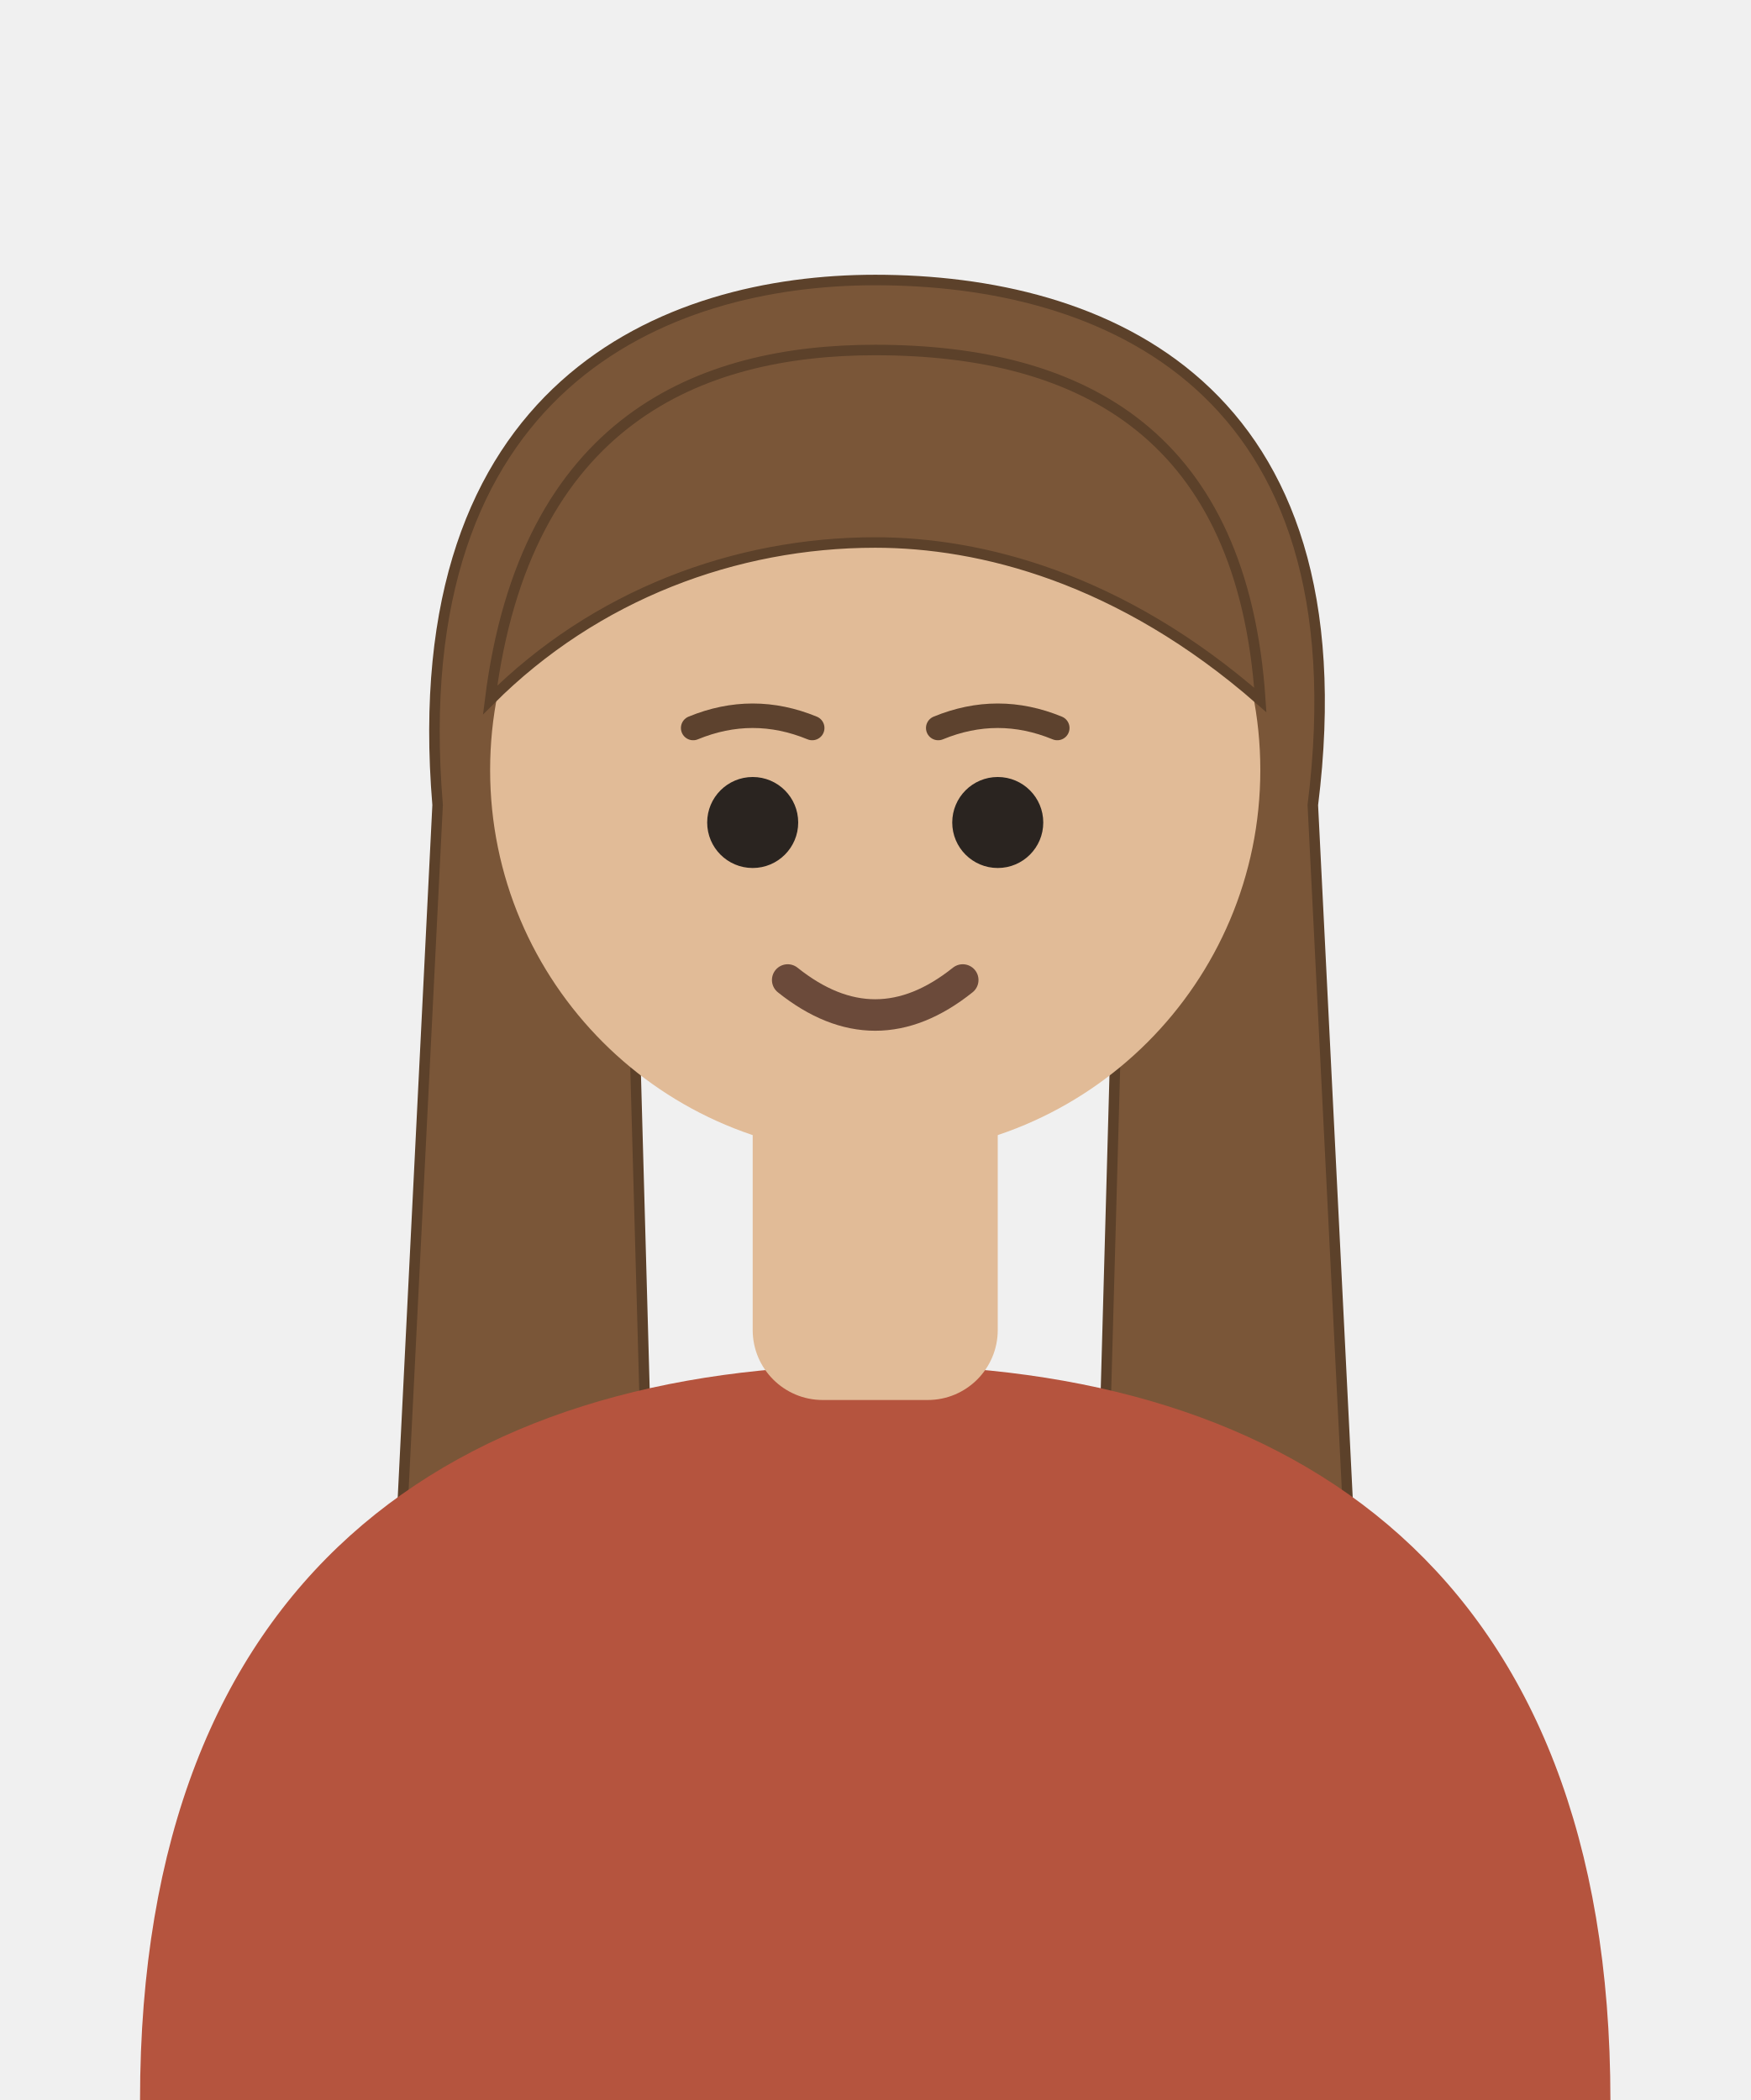
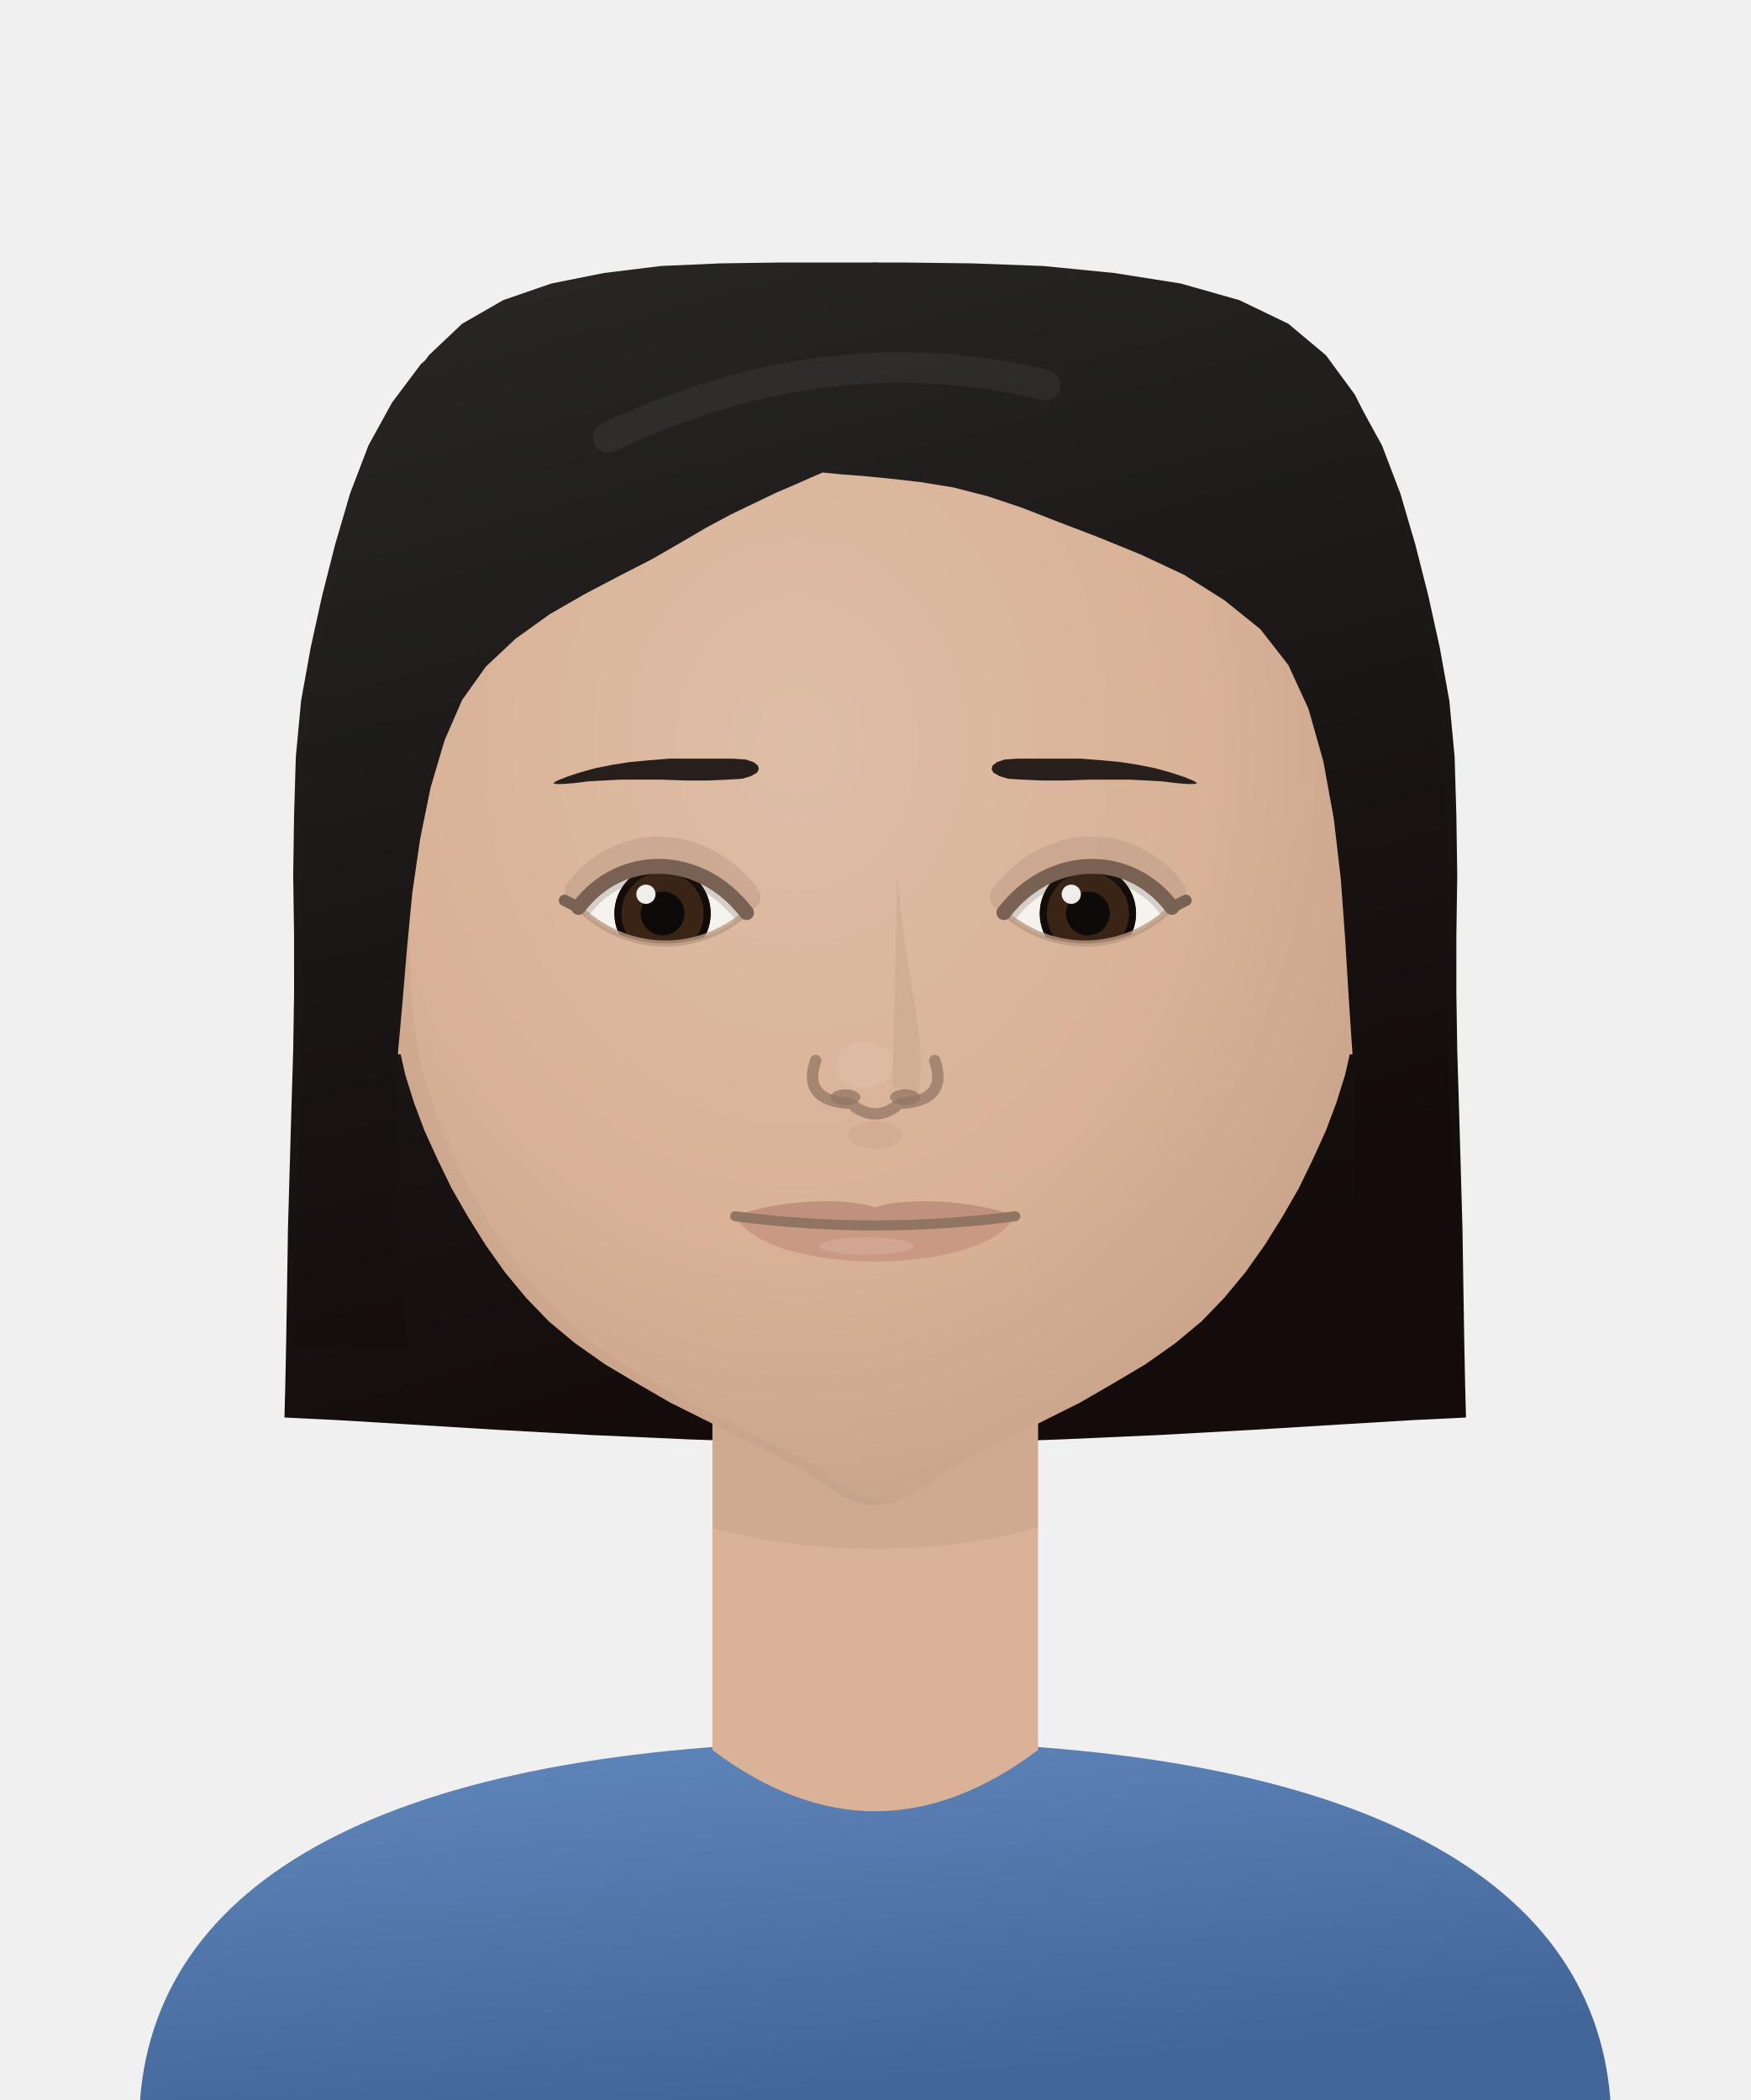
- <svg xmlns="http://www.w3.org/2000/svg" width="400" height="480" viewBox="0 0 100 120" overflow="visible">
-   <g class="p-root">
-     <g stroke="#5C412A" stroke-width="0.6">
-       <path d="M25 46 C23 22 38 16 50 16 C63 16 78 22 75 46 L77 86 L63 86 L64 50 L36 50 L37 86 L23 86 Z" fill="#7A5638" />
+ <svg xmlns="http://www.w3.org/2000/svg" width="400" height="480" viewBox="0 0 200 240" role="img" aria-label="person">
+   <defs>
+     <radialGradient id="avs41g" cx="0.42" cy="0.36" r="0.75">
+       <stop offset="0" stop-color="#debda6" />
+       <stop offset="0.55" stop-color="#d9b297" />
+       <stop offset="1" stop-color="#c39f87" />
+     </radialGradient>
+     <linearGradient id="avs41h" x1="0" y1="0" x2="0.3" y2="1">
+       <stop offset="0" stop-color="#2a2827" />
+       <stop offset="0.5" stop-color="#1c1918" />
+       <stop offset="1" stop-color="#130c0b" />
+     </linearGradient>
+     <linearGradient id="avs41s" x1="0" y1="0" x2="0.4" y2="1">
+       <stop offset="0" stop-color="#6188bd" />
+       <stop offset="1" stop-color="#436699" />
+     </linearGradient>
+     <linearGradient id="avs41c" x1="0" y1="0" x2="0.5" y2="1">
+       <stop offset="0" stop-color="#47617c" />
+       <stop offset="1" stop-color="#2a3d52" />
+     </linearGradient>
+   </defs>
+   <g class="p-bounce" transform="translate(0 0.0)">
+     <g class="p-back" transform="translate(0 0.0) rotate(0.0 100 165)">
+       <path d="M100.0 30.0L104.6 30.5L111.1 30.9L118.7 31.4L126.9 32.2L135.0 33.4L142.1 35.3L147.7 38.0L151.9 41.6L155.2 46.0L157.9 50.9L160.0 56.4L161.7 62.2L163.2 68.1L164.5 74.0L165.6 80.1L166.2 86.5L166.4 93.2L166.5 100.0L166.4 106.9L166.4 113.6L166.5 120.0L166.7 126.6L166.9 133.5L167.1 140.5L167.2 147.1L167.3 153.2L167.4 158.2L167.5 162.0L167.5 162.0L161.4 162.3L153.1 162.8L143.3 163.4L132.5 164.0L121.3 164.5L110.2 164.9L100.0 165.0L89.8 164.9L78.7 164.5L67.5 164.0L56.7 163.4L46.9 162.8L38.6 162.3L32.5 162.0L32.5 162.0L32.6 158.2L32.7 153.2L32.8 147.1L32.9 140.5L33.1 133.5L33.3 126.6L33.5 120.0L33.6 113.6L33.6 106.9L33.5 100.0L33.6 93.2L33.8 86.5L34.4 80.1L35.5 74.0L36.8 68.1L38.3 62.2L40.0 56.4L42.1 50.9L44.8 46.0L48.1 41.6L52.3 38.0L57.9 35.3L65.0 33.4L73.1 32.2L81.3 31.4L88.9 30.9L95.4 30.5L100.0 30.0Z" fill="url(#avs41h)" />
    </g>
-     <path d="M8 120 C8 90 26 78 50 78 C74 78 92 90 92 120 Z" fill="#B5543E" />
-     <rect x="43" y="60" width="14" height="20" rx="4" fill="#E1BB97" />
-     <g class="p-head">
-       <circle cx="50" cy="44" r="22" fill="#E1BB97" />
-       <g stroke="#5C412A" stroke-width="0.6">
-         <path d="M28 40 C30 24 40 20 50 20 C62 20 71 25 72 40 C64 33 56 31 50 31 C42 31 34 34 28 40 Z" fill="#7A5638" />
+     <path d="M16 240 C18 214 46 199 100 199 C154 199 182 214 184 240Z" fill="url(#avs41s)" />
+     <clipPath id="avs41n">
+       <path d="M81.4 150 L81.4 200 Q100 214 118.6 200 L118.6 150Z" />
+     </clipPath>
+     <path d="M81.4 150 L81.4 200 Q100 214 118.6 200 L118.6 150Z" fill="#d9b297" />
+     <g clip-path="url(#avs41n)">
+       <ellipse cx="100" cy="166" rx="29.8" ry="11" fill="#c39f87" opacity="0.45" />
+     </g>
+     <g class="p-head" transform="translate(0 0.0) rotate(0.0 100 165)">
+       <ellipse cx="45.5" cy="110" rx="6.5" ry="10.5" fill="#d9b297" />
+       <path d="M43.0 104 q-2.6 6 0 12" fill="none" stroke="#ba9881" stroke-width="1" />
+       <ellipse cx="154.5" cy="110" rx="6.5" ry="10.5" fill="#d9b297" />
+       <path d="M157.0 104 q2.6 6 0 12" fill="none" stroke="#ba9881" stroke-width="1" />
+       <clipPath id="avs41hd">
+         <path d="M100.0 36.0L105.3 36.1L110.9 36.5L116.6 37.0L122.3 37.9L127.7 39.0L132.8 40.4L137.3 42.0L141.1 44.0L144.1 46.4L146.5 49.1L148.4 52.3L149.9 55.6L151.1 59.2L152.1 62.8L153.0 66.4L153.8 70.0L154.6 73.6L155.1 77.3L155.5 81.1L155.6 85.0L155.7 88.9L155.7 92.7L155.6 96.4L155.5 100.0L155.5 103.4L155.4 106.8L155.3 110.1L155.2 113.3L154.9 116.5L154.4 119.7L153.7 122.8L152.7 126.0L151.5 129.2L150.0 132.5L148.4 135.8L146.5 139.1L144.5 142.3L142.3 145.4L139.9 148.3L137.3 151.0L134.3 153.5L130.9 155.9L127.2 158.1L123.4 160.3L119.6 162.2L116.0 164.0L112.8 165.6L110.1 167.0L108.0 168.2L106.4 169.3L105.1 170.1L104.0 170.8L103.0 171.3L102.1 171.7L101.1 171.9L100.0 172.0L98.9 171.9L97.9 171.7L97.0 171.3L96.0 170.8L94.9 170.1L93.6 169.3L92.0 168.2L89.9 167.0L87.2 165.6L84.0 164.0L80.4 162.2L76.6 160.3L72.8 158.1L69.1 155.9L65.7 153.5L62.7 151.0L60.1 148.3L57.7 145.4L55.5 142.3L53.5 139.1L51.6 135.8L50.0 132.5L48.5 129.2L47.3 126.0L46.3 122.8L45.6 119.7L45.1 116.5L44.8 113.3L44.7 110.1L44.6 106.8L44.5 103.4L44.5 100.0L44.4 96.4L44.3 92.7L44.3 88.9L44.4 85.0L44.5 81.1L44.9 77.3L45.4 73.6L46.2 70.0L47.0 66.4L47.9 62.8L48.9 59.2L50.1 55.6L51.6 52.3L53.5 49.1L55.9 46.4L58.9 44.0L62.7 42.0L67.2 40.4L72.3 39.0L77.7 37.9L83.4 37.0L89.1 36.5L94.7 36.1Z" />
+       </clipPath>
+       <path d="M100.0 36.0L105.3 36.1L110.9 36.5L116.6 37.0L122.3 37.9L127.7 39.0L132.8 40.4L137.3 42.0L141.1 44.0L144.1 46.4L146.5 49.1L148.4 52.3L149.9 55.6L151.1 59.2L152.1 62.8L153.0 66.4L153.8 70.0L154.6 73.6L155.1 77.3L155.5 81.1L155.6 85.0L155.7 88.9L155.7 92.7L155.6 96.4L155.5 100.0L155.5 103.4L155.4 106.8L155.3 110.1L155.2 113.3L154.9 116.5L154.4 119.7L153.7 122.8L152.7 126.0L151.5 129.2L150.0 132.5L148.4 135.8L146.5 139.1L144.5 142.3L142.3 145.4L139.9 148.3L137.3 151.0L134.3 153.5L130.9 155.9L127.2 158.1L123.4 160.3L119.6 162.2L116.0 164.0L112.8 165.6L110.1 167.0L108.0 168.2L106.4 169.3L105.1 170.1L104.0 170.8L103.0 171.3L102.1 171.7L101.1 171.9L100.0 172.0L98.9 171.9L97.9 171.7L97.0 171.3L96.0 170.8L94.9 170.1L93.6 169.3L92.0 168.2L89.9 167.0L87.2 165.6L84.0 164.0L80.4 162.2L76.6 160.3L72.8 158.1L69.1 155.9L65.7 153.5L62.7 151.0L60.1 148.3L57.7 145.4L55.5 142.3L53.5 139.1L51.6 135.8L50.0 132.5L48.5 129.2L47.3 126.0L46.3 122.8L45.6 119.7L45.1 116.5L44.8 113.3L44.7 110.1L44.6 106.8L44.5 103.4L44.5 100.0L44.4 96.4L44.3 92.7L44.3 88.9L44.4 85.0L44.5 81.1L44.9 77.3L45.4 73.6L46.2 70.0L47.0 66.4L47.9 62.8L48.9 59.2L50.1 55.6L51.6 52.3L53.5 49.1L55.9 46.4L58.9 44.0L62.7 42.0L67.2 40.4L72.3 39.0L77.7 37.9L83.4 37.0L89.1 36.5L94.7 36.1Z" fill="url(#avs41g)" />
+       <g clip-path="url(#avs41hd)">
+         <path d="M100.0 36.0L105.3 36.1L110.9 36.5L116.6 37.0L122.3 37.9L127.7 39.0L132.8 40.4L137.3 42.0L141.1 44.0L144.1 46.4L146.5 49.1L148.4 52.3L149.9 55.6L151.1 59.2L152.1 62.8L153.0 66.4L153.8 70.0L154.6 73.6L155.1 77.3L155.5 81.1L155.6 85.0L155.7 88.9L155.7 92.7L155.6 96.4L155.5 100.0L155.5 103.4L155.4 106.8L155.3 110.1L155.2 113.3L154.9 116.5L154.4 119.7L153.7 122.8L152.7 126.0L151.5 129.2L150.0 132.5L148.4 135.8L146.5 139.1L144.5 142.3L142.3 145.4L139.9 148.3L137.3 151.0L134.3 153.5L130.9 155.9L127.2 158.1L123.4 160.3L119.6 162.2L116.0 164.0L112.8 165.6L110.1 167.0L108.0 168.2L106.4 169.3L105.1 170.1L104.0 170.8L103.0 171.3L102.1 171.7L101.1 171.9L100.0 172.0L98.9 171.9L97.9 171.7L97.0 171.3L96.0 170.8L94.9 170.1L93.6 169.3L92.0 168.2L89.9 167.0L87.2 165.6L84.0 164.0L80.4 162.2L76.6 160.3L72.8 158.1L69.1 155.9L65.7 153.5L62.7 151.0L60.1 148.3L57.7 145.4L55.5 142.3L53.5 139.1L51.6 135.8L50.0 132.5L48.5 129.2L47.3 126.0L46.3 122.8L45.6 119.7L45.1 116.5L44.8 113.3L44.7 110.1L44.6 106.8L44.5 103.4L44.5 100.0L44.4 96.4L44.3 92.7L44.3 88.9L44.4 85.0L44.5 81.1L44.9 77.3L45.4 73.6L46.2 70.0L47.0 66.4L47.9 62.8L48.9 59.2L50.1 55.6L51.6 52.3L53.5 49.1L55.9 46.4L58.9 44.0L62.7 42.0L67.2 40.4L72.3 39.0L77.7 37.9L83.4 37.0L89.1 36.5L94.7 36.1Z" fill="none" stroke="#c39f87" stroke-width="2" opacity="0.35" transform="translate(1.2 0.6)" />
      </g>
-       <g class="p-face">
-         <g class="p-brows" transform="translate(0 0)">
-           <path d="M39.6 41.6 Q43 40.2 46.4 41.6 M53.6 41.6 Q57 40.2 60.4 41.6" fill="none" stroke="#5D422E" stroke-width="1.4" stroke-linecap="round" />
+       <path d="M102.5 100 C104.0 115.2 106.1 119.2 104.8 125.2 L102.0 124.2Z" fill="#c39f87" opacity="0.4" />
+       <ellipse cx="98.8" cy="121.7" rx="3.2" ry="2.6" fill="#debda6" opacity="0.7" />
+       <ellipse cx="100.0" cy="129.7" rx="3.1" ry="1.6" fill="#c39f87" opacity="0.35" />
+       <path d="M93.2 121.2Q91.6 125.8 97.1 126.1M106.8 121.2Q108.4 125.8 102.9 126.1M97.7 126.5Q100.0 128.1 102.3 126.5" fill="none" stroke="#a58672" stroke-width="1.3" stroke-linecap="round" />
+       <ellipse cx="96.6" cy="125.4" rx="1.7" ry="0.9" fill="#907563" opacity="0.75" />
+       <ellipse cx="103.4" cy="125.4" rx="1.7" ry="0.9" fill="#907563" opacity="0.75" />
+       <g class="p-dyn">
+         <path d="M85.3 104.3C80.0 97.4 70.9 97.3 66.1 103.7" transform="translate(0 -1.8)" fill="none" stroke="#c09d86" stroke-width="3.2" opacity="0.55" stroke-linecap="round" />
+         <clipPath id="avd42el">
+           <path d="M85.3 104.3C80.0 97.4 70.9 97.3 66.1 103.7C71.4 108.9 79.5 109.3 85.3 104.3Z" />
+         </clipPath>
+         <path d="M85.3 104.3C80.0 97.4 70.9 97.3 66.1 103.7C71.4 108.9 79.5 109.3 85.3 104.3Z" fill="#F6F3EE" />
+         <g clip-path="url(#avd42el)">
+           <circle cx="75.7" cy="104.4" r="5.5" fill="#3A2416" />
+           <circle cx="75.7" cy="104.4" r="5.1" fill="none" stroke="#120B09" stroke-width="0.8" />
+           <circle cx="75.7" cy="104.4" r="2.5" fill="#0E0A09" />
+           <path d="M85.3 104.3C80.0 97.4 70.9 97.3 66.1 103.7" fill="none" stroke="#3A2A24" stroke-width="3" opacity="0.18" />
+           <circle cx="73.8" cy="102.2" r="1.1" fill="#FFFFFF" opacity="0.92" />
        </g>
-         <circle class="p-eye-l" cx="43" cy="47" r="2.6" fill="#2A2420" />
-         <circle class="p-eye-r" cx="57" cy="47" r="2.6" fill="#2A2420" />
-         <path class="p-mouth" d="M45 56 Q50 60 55 56" fill="none" stroke="#6B4A3A" stroke-width="1.8" stroke-linecap="round" stroke-linejoin="round" />
+         <path d="M66.1 103.7C71.4 108.9 79.5 109.3 85.3 104.3" fill="none" stroke="#ba9881" stroke-width="0.7" opacity="0.8" />
+         <path d="M85.3 104.3C80.0 97.4 70.9 97.3 66.1 103.7" fill="none" stroke="#796153" stroke-width="1.7" stroke-linecap="round" />
+         <path d="M66.1 103.7l-1.6 -0.8" stroke="#796153" stroke-width="1.3" stroke-linecap="round" />
+         <path d="M114.7 104.3C120.0 97.4 129.1 97.3 133.9 103.7" transform="translate(0 -1.8)" fill="none" stroke="#c09d86" stroke-width="3.2" opacity="0.55" stroke-linecap="round" />
+         <clipPath id="avd42er">
+           <path d="M114.7 104.3C120.0 97.4 129.1 97.3 133.9 103.7C128.6 108.9 120.5 109.3 114.7 104.3Z" />
+         </clipPath>
+         <path d="M114.7 104.3C120.0 97.4 129.1 97.3 133.9 103.7C128.6 108.9 120.5 109.3 114.7 104.3Z" fill="#F6F3EE" />
+         <g clip-path="url(#avd42er)">
+           <circle cx="124.3" cy="104.4" r="5.5" fill="#3A2416" />
+           <circle cx="124.3" cy="104.4" r="5.1" fill="none" stroke="#120B09" stroke-width="0.8" />
+           <circle cx="124.3" cy="104.4" r="2.5" fill="#0E0A09" />
+           <path d="M114.7 104.3C120.0 97.4 129.1 97.3 133.9 103.7" fill="none" stroke="#3A2A24" stroke-width="3" opacity="0.18" />
+           <circle cx="122.4" cy="102.2" r="1.1" fill="#FFFFFF" opacity="0.92" />
+         </g>
+         <path d="M133.9 103.7C128.6 108.9 120.5 109.3 114.7 104.3" fill="none" stroke="#ba9881" stroke-width="0.7" opacity="0.8" />
+         <path d="M114.7 104.3C120.0 97.4 129.1 97.3 133.9 103.7" fill="none" stroke="#796153" stroke-width="1.7" stroke-linecap="round" />
+         <path d="M133.9 103.7l1.6 -0.8" stroke="#796153" stroke-width="1.3" stroke-linecap="round" />
+         <path d="M84.0 139.0Q100.0 141.1 116.0 139.0C112.2 145.9 87.8 145.9 84.0 139.0Z" fill="#ca9983" />
+         <path d="M84.0 139.0C88.6 137.1 96.9 136.8 100.0 138.0C103.1 136.8 111.4 137.1 116.0 139.0Q100.0 141.1 84.0 139.0Z" fill="#c0917d" />
+         <ellipse cx="99.0" cy="142.4" rx="5.4" ry="1.0" fill="#d5af9d" opacity="0.55" />
+         <path d="M84.0 139.0Q100.0 141.1 116.0 139.0" fill="none" stroke="#907563" stroke-width="1.15" stroke-linecap="round" />
+         <g transform="translate(0 0.0)">
+           <path d="M84.8 89.0L85.8 88.7L86.5 88.3L86.7 87.9L86.6 87.5L86.1 87.1L85.2 86.8L83.7 86.7L81.6 86.7L79.1 86.7L76.5 86.7L74.0 86.9L71.9 87.1L70.0 87.4L68.0 87.8L66.2 88.3L64.7 88.8L63.7 89.2L63.2 89.5L63.5 89.6L64.3 89.6L65.6 89.5L67.2 89.3L69.0 89.2L70.9 89.1L73.0 89.1L75.5 89.1L78.3 89.2L80.9 89.2L83.2 89.1Z" fill="#271f1c" />
+           <path d="M115.2 89.0L114.2 88.7L113.5 88.3L113.3 87.9L113.4 87.5L113.9 87.1L114.8 86.8L116.3 86.7L118.4 86.7L120.9 86.7L123.5 86.7L126.0 86.9L128.1 87.1L130.0 87.4L132.0 87.8L133.8 88.3L135.3 88.8L136.3 89.2L136.8 89.5L136.5 89.6L135.7 89.6L134.4 89.5L132.8 89.3L131.0 89.2L129.1 89.1L127.0 89.1L124.5 89.1L121.7 89.2L119.1 89.2L116.8 89.1Z" fill="#271f1c" />
+         </g>
      </g>
+       <path d="M166.5 154.0L166.4 151.0L166.3 147.1L166.2 142.4L166.1 137.2L165.9 131.6L165.7 125.8L165.5 120.0L165.4 114.0L165.4 107.5L165.5 100.7L165.4 93.7L165.1 86.8L164.5 80.2L163.5 74.0L162.2 68.0L160.9 61.9L159.3 55.9L157.4 50.3L154.8 45.1L151.5 40.6L147.2 37.0L141.6 34.3L134.9 32.4L127.3 31.2L119.2 30.4L111.1 30.1L103.2 30.0L96.0 30.0L89.2 30.0L82.3 30.1L75.5 30.4L69.0 31.2L63.0 32.4L57.5 34.3L52.8 37.0L49.0 40.6L45.8 45.1L43.2 50.3L41.1 55.9L39.3 61.9L37.8 68.0L36.5 74.0L35.5 80.2L34.9 86.8L34.6 93.7L34.5 100.7L34.6 107.5L34.6 114.0L34.5 120.0L34.3 125.8L34.1 131.6L33.9 137.2L33.8 142.4L33.7 147.1L33.6 151.0L33.5 154.0L46.5 154.0L46.3 151.0L46.0 146.9L45.7 142.1L45.4 136.8L45.2 131.1L45.2 125.5L45.5 120.0L46.0 114.4L46.5 108.4L47.1 102.1L48.0 95.9L49.2 90.0L50.8 84.6L52.8 80.0L55.5 76.2L58.9 73.0L62.8 70.2L66.8 67.9L70.8 65.8L74.5 63.9L77.8 62.0L80.7 60.3L83.5 58.8L86.2 57.5L88.7 56.3L90.8 55.4L92.6 54.6L94.0 54.0L94.0 54.0L96.0 54.2L98.6 54.4L101.7 54.7L105.2 55.1L108.9 55.7L112.8 56.7L116.7 58.0L120.8 59.6L125.5 61.4L130.4 63.4L135.3 65.7L139.9 68.6L144.0 71.9L147.2 76.0L149.5 81.0L151.2 87.0L152.4 93.6L153.2 100.5L153.7 107.4L154.1 114.0L154.5 120.0L154.8 125.7L154.8 131.4L154.6 137.1L154.3 142.3L154.0 147.1L153.7 151.0L153.5 154.0Z" fill="url(#avs41h)" />
+       <path d="M69.5 50 Q94.5 38 119.4 44" fill="none" stroke="#3e3b3a" stroke-width="3.5" opacity="0.4" stroke-linecap="round" />
    </g>
  </g>
</svg>
